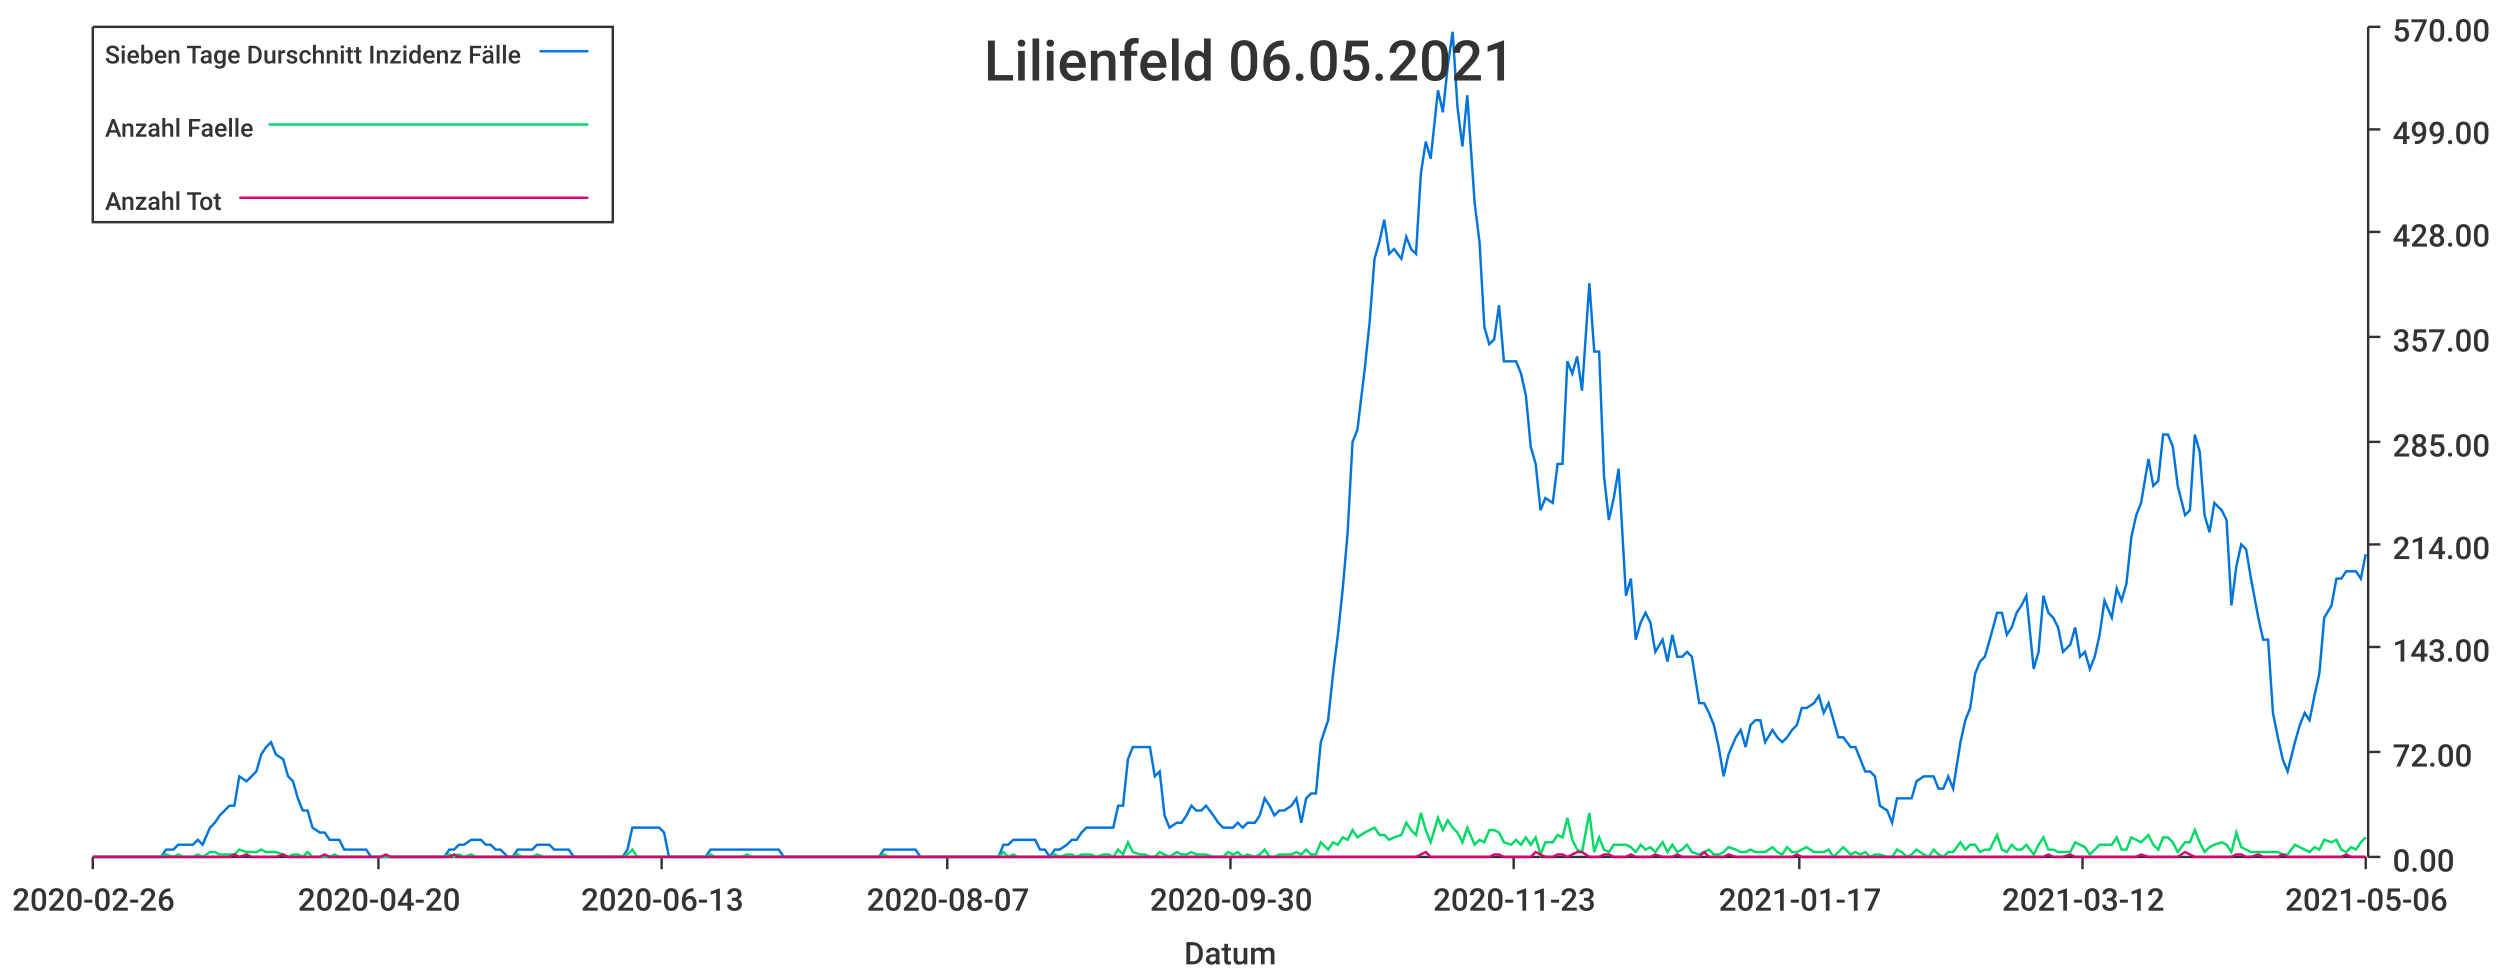
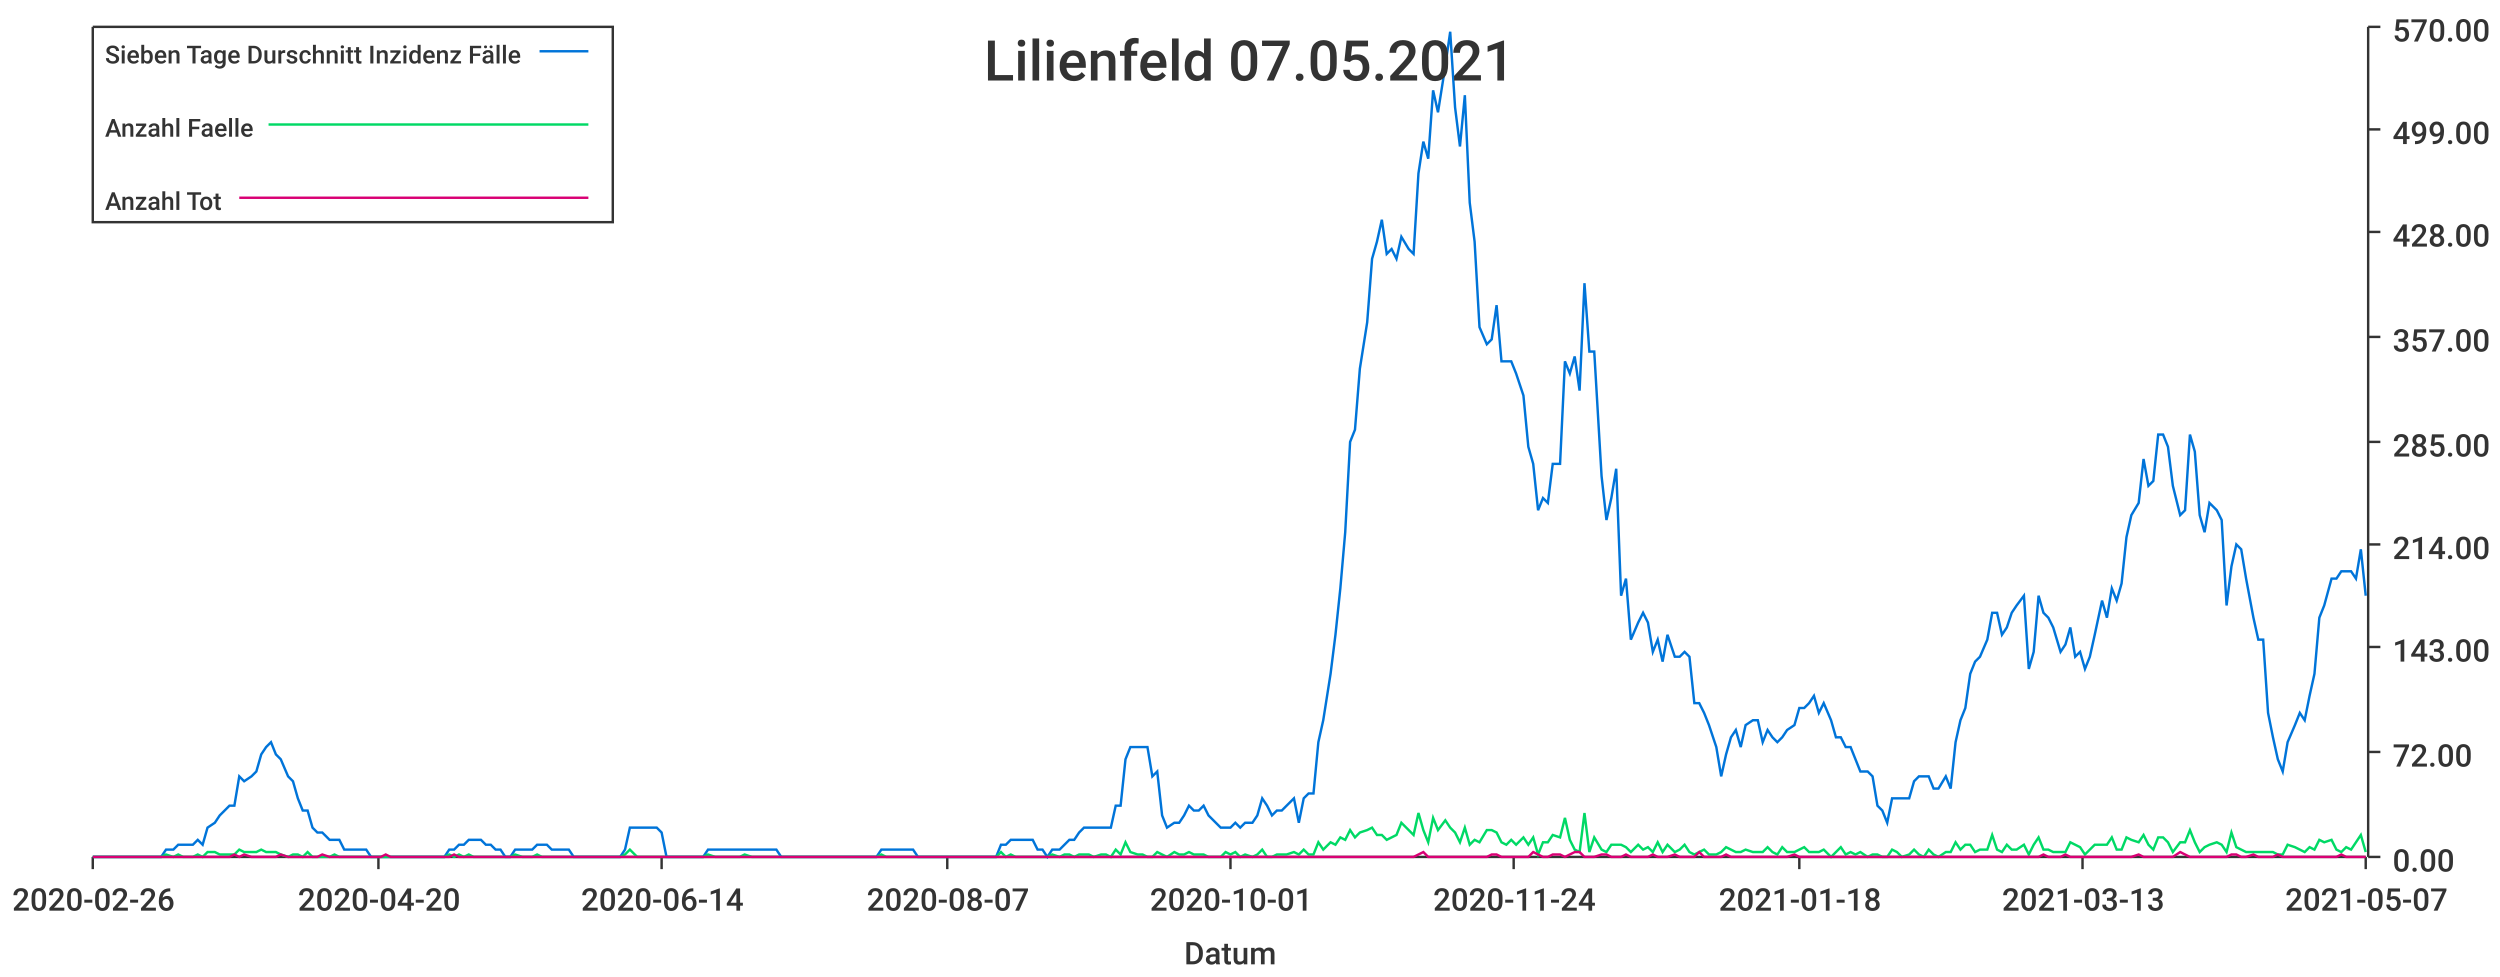
<svg xmlns="http://www.w3.org/2000/svg" width="1024" height="400">\n<path d="M 0 0 L 1024 0 L 1024 400 L 0 400 L 0 0" style="stroke-width:0;stroke:rgba(255,255,255,1.0);fill:rgba(255,255,255,1.0)" />
  <path d="M 38 11 L 969 11 L 969 351 L 38 351 L 38 11" style="stroke-width:0;stroke:rgba(255,255,255,1.0);fill:rgba(255,255,255,1.0)" />
  <path d="M 38 351 L 969 351" style="stroke-width:1;stroke:rgba(51,51,51,1.0);fill:none" />
  <path d="M 38 351 L 38 356" style="stroke-width:1;stroke:rgba(51,51,51,1.0);fill:none" />
  <text x="5" y="373" style="stroke-width:0;stroke:none;fill:rgba(51,51,51,1.0);font-size:12.8px;font-family:'Roboto Medium',sans-serif">2020-02-26</text>
  <path d="M 155 351 L 155 356" style="stroke-width:1;stroke:rgba(51,51,51,1.0);fill:none" />
  <text x="122" y="373" style="stroke-width:0;stroke:none;fill:rgba(51,51,51,1.0);font-size:12.8px;font-family:'Roboto Medium',sans-serif">2020-04-20</text>
  <path d="M 271 351 L 271 356" style="stroke-width:1;stroke:rgba(51,51,51,1.0);fill:none" />
-   <text x="238" y="373" style="stroke-width:0;stroke:none;fill:rgba(51,51,51,1.0);font-size:12.8px;font-family:'Roboto Medium',sans-serif">2020-06-13</text>
+   <text x="238" y="373" style="stroke-width:0;stroke:none;fill:rgba(51,51,51,1.0);font-size:12.8px;font-family:'Roboto Medium',sans-serif">2020-06-14</text>
  <path d="M 388 351 L 388 356" style="stroke-width:1;stroke:rgba(51,51,51,1.0);fill:none" />
  <text x="355" y="373" style="stroke-width:0;stroke:none;fill:rgba(51,51,51,1.0);font-size:12.8px;font-family:'Roboto Medium',sans-serif">2020-08-07</text>
  <path d="M 504 351 L 504 356" style="stroke-width:1;stroke:rgba(51,51,51,1.0);fill:none" />
-   <text x="471" y="373" style="stroke-width:0;stroke:none;fill:rgba(51,51,51,1.0);font-size:12.8px;font-family:'Roboto Medium',sans-serif">2020-09-30</text>
+   <text x="471" y="373" style="stroke-width:0;stroke:none;fill:rgba(51,51,51,1.0);font-size:12.8px;font-family:'Roboto Medium',sans-serif">2020-10-01</text>
  <path d="M 620 351 L 620 356" style="stroke-width:1;stroke:rgba(51,51,51,1.0);fill:none" />
-   <text x="587" y="373" style="stroke-width:0;stroke:none;fill:rgba(51,51,51,1.0);font-size:12.8px;font-family:'Roboto Medium',sans-serif">2020-11-23</text>
+   <text x="587" y="373" style="stroke-width:0;stroke:none;fill:rgba(51,51,51,1.0);font-size:12.8px;font-family:'Roboto Medium',sans-serif">2020-11-24</text>
  <path d="M 737 351 L 737 356" style="stroke-width:1;stroke:rgba(51,51,51,1.0);fill:none" />
-   <text x="704" y="373" style="stroke-width:0;stroke:none;fill:rgba(51,51,51,1.0);font-size:12.8px;font-family:'Roboto Medium',sans-serif">2021-01-17</text>
+   <text x="704" y="373" style="stroke-width:0;stroke:none;fill:rgba(51,51,51,1.0);font-size:12.8px;font-family:'Roboto Medium',sans-serif">2021-01-18</text>
  <path d="M 853 351 L 853 356" style="stroke-width:1;stroke:rgba(51,51,51,1.0);fill:none" />
-   <text x="820" y="373" style="stroke-width:0;stroke:none;fill:rgba(51,51,51,1.0);font-size:12.8px;font-family:'Roboto Medium',sans-serif">2021-03-12</text>
+   <text x="820" y="373" style="stroke-width:0;stroke:none;fill:rgba(51,51,51,1.0);font-size:12.8px;font-family:'Roboto Medium',sans-serif">2021-03-13</text>
  <path d="M 969 351 L 969 356" style="stroke-width:1;stroke:rgba(51,51,51,1.0);fill:none" />
-   <text x="936" y="373" style="stroke-width:0;stroke:none;fill:rgba(51,51,51,1.0);font-size:12.8px;font-family:'Roboto Medium',sans-serif">2021-05-06</text>
+   <text x="936" y="373" style="stroke-width:0;stroke:none;fill:rgba(51,51,51,1.0);font-size:12.8px;font-family:'Roboto Medium',sans-serif">2021-05-07</text>
  <text x="485" y="395" style="stroke-width:0;stroke:none;fill:rgba(51,51,51,1.0);font-size:12.8px;font-family:'Roboto Medium',sans-serif">Datum</text>
  <path d="M 970 351 L 970 11" style="stroke-width:1;stroke:rgba(51,51,51,1.0);fill:none" />
  <path d="M 970 351 L 975 351" style="stroke-width:1;stroke:rgba(51,51,51,1.0);fill:none" />
  <text x="980" y="357" style="stroke-width:0;stroke:none;fill:rgba(51,51,51,1.0);font-size:12.8px;font-family:'Roboto Medium',sans-serif">0.00</text>
  <path d="M 970 308 L 975 308" style="stroke-width:1;stroke:rgba(51,51,51,1.0);fill:none" />
  <text x="980" y="314" style="stroke-width:0;stroke:none;fill:rgba(51,51,51,1.0);font-size:12.8px;font-family:'Roboto Medium',sans-serif">72.00</text>
  <path d="M 970 265 L 975 265" style="stroke-width:1;stroke:rgba(51,51,51,1.0);fill:none" />
  <text x="980" y="271" style="stroke-width:0;stroke:none;fill:rgba(51,51,51,1.0);font-size:12.8px;font-family:'Roboto Medium',sans-serif">143.00</text>
  <path d="M 970 223 L 975 223" style="stroke-width:1;stroke:rgba(51,51,51,1.0);fill:none" />
  <text x="980" y="229" style="stroke-width:0;stroke:none;fill:rgba(51,51,51,1.0);font-size:12.8px;font-family:'Roboto Medium',sans-serif">214.00</text>
  <path d="M 970 181 L 975 181" style="stroke-width:1;stroke:rgba(51,51,51,1.0);fill:none" />
  <text x="980" y="187" style="stroke-width:0;stroke:none;fill:rgba(51,51,51,1.0);font-size:12.8px;font-family:'Roboto Medium',sans-serif">285.00</text>
  <path d="M 970 138 L 975 138" style="stroke-width:1;stroke:rgba(51,51,51,1.0);fill:none" />
  <text x="980" y="144" style="stroke-width:0;stroke:none;fill:rgba(51,51,51,1.0);font-size:12.8px;font-family:'Roboto Medium',sans-serif">357.00</text>
  <path d="M 970 95 L 975 95" style="stroke-width:1;stroke:rgba(51,51,51,1.0);fill:none" />
  <text x="980" y="101" style="stroke-width:0;stroke:none;fill:rgba(51,51,51,1.0);font-size:12.8px;font-family:'Roboto Medium',sans-serif">428.00</text>
  <path d="M 970 53 L 975 53" style="stroke-width:1;stroke:rgba(51,51,51,1.0);fill:none" />
  <text x="980" y="59" style="stroke-width:0;stroke:none;fill:rgba(51,51,51,1.0);font-size:12.8px;font-family:'Roboto Medium',sans-serif">499.00</text>
  <path d="M 970 11 L 975 11" style="stroke-width:1;stroke:rgba(51,51,51,1.0);fill:none" />
  <text x="980" y="17" style="stroke-width:0;stroke:none;fill:rgba(51,51,51,1.0);font-size:12.8px;font-family:'Roboto Medium',sans-serif">570.00</text>
-   <path d="M 38 351 L 41 351 L 43 351 L 45 351 L 47 351 L 49 351 L 51 351 L 53 351 L 56 351 L 58 351 L 60 351 L 62 351 L 64 351 L 66 351 L 68 348 L 71 348 L 73 346 L 75 346 L 77 346 L 79 346 L 81 344 L 83 346 L 86 339 L 88 337 L 90 334 L 92 332 L 94 330 L 96 330 L 98 318 L 101 320 L 103 318 L 105 316 L 107 309 L 109 306 L 111 304 L 113 309 L 116 311 L 118 318 L 120 320 L 122 327 L 124 332 L 126 332 L 128 339 L 131 341 L 133 341 L 135 344 L 137 344 L 139 344 L 141 348 L 143 348 L 146 348 L 148 348 L 150 348 L 152 351 L 154 351 L 156 351 L 158 351 L 160 351 L 163 351 L 165 351 L 167 351 L 169 351 L 171 351 L 173 351 L 175 351 L 178 351 L 180 351 L 182 351 L 184 348 L 186 348 L 188 346 L 190 346 L 193 344 L 195 344 L 197 344 L 199 346 L 201 346 L 203 348 L 205 348 L 208 351 L 210 351 L 212 348 L 214 348 L 216 348 L 218 348 L 220 346 L 223 346 L 225 346 L 227 348 L 229 348 L 231 348 L 233 348 L 235 351 L 238 351 L 240 351 L 242 351 L 244 351 L 246 351 L 248 351 L 250 351 L 253 351 L 255 351 L 257 348 L 259 339 L 261 339 L 263 339 L 265 339 L 268 339 L 270 339 L 272 341 L 274 351 L 276 351 L 278 351 L 280 351 L 282 351 L 285 351 L 287 351 L 289 351 L 291 348 L 293 348 L 295 348 L 297 348 L 300 348 L 302 348 L 304 348 L 306 348 L 308 348 L 310 348 L 312 348 L 315 348 L 317 348 L 319 348 L 321 351 L 323 351 L 325 351 L 327 351 L 330 351 L 332 351 L 334 351 L 336 351 L 338 351 L 340 351 L 342 351 L 345 351 L 347 351 L 349 351 L 351 351 L 353 351 L 355 351 L 357 351 L 360 351 L 362 348 L 364 348 L 366 348 L 368 348 L 370 348 L 372 348 L 375 348 L 377 351 L 379 351 L 381 351 L 383 351 L 385 351 L 387 351 L 389 351 L 392 351 L 394 351 L 396 351 L 398 351 L 400 351 L 402 351 L 404 351 L 407 351 L 409 351 L 411 346 L 413 346 L 415 344 L 417 344 L 419 344 L 422 344 L 424 344 L 426 348 L 428 348 L 430 351 L 432 348 L 434 348 L 437 346 L 439 344 L 441 344 L 443 341 L 445 339 L 447 339 L 449 339 L 452 339 L 454 339 L 456 339 L 458 330 L 460 330 L 462 311 L 464 306 L 467 306 L 469 306 L 471 306 L 473 318 L 475 316 L 477 334 L 479 339 L 482 337 L 484 337 L 486 334 L 488 330 L 490 332 L 492 332 L 494 330 L 497 334 L 499 337 L 501 339 L 503 339 L 505 339 L 507 337 L 509 339 L 511 337 L 514 337 L 516 334 L 518 327 L 520 330 L 522 334 L 524 332 L 526 332 L 529 330 L 531 327 L 533 337 L 535 327 L 537 325 L 539 325 L 541 304 L 544 295 L 546 276 L 548 260 L 550 241 L 552 218 L 554 181 L 556 176 L 559 151 L 561 132 L 563 106 L 565 99 L 567 90 L 569 104 L 571 102 L 574 106 L 576 97 L 578 102 L 580 104 L 582 71 L 584 58 L 586 65 L 589 37 L 591 46 L 593 27 L 595 13 L 597 44 L 599 60 L 601 39 L 604 83 L 606 99 L 608 134 L 610 141 L 612 139 L 614 125 L 616 148 L 619 148 L 621 148 L 623 153 L 625 162 L 627 183 L 629 190 L 631 209 L 633 204 L 636 206 L 638 190 L 640 190 L 642 148 L 644 153 L 646 146 L 648 160 L 651 116 L 653 144 L 655 144 L 657 195 L 659 213 L 661 204 L 663 192 L 666 244 L 668 237 L 670 262 L 672 255 L 674 251 L 676 255 L 678 267 L 681 262 L 683 271 L 685 260 L 687 269 L 689 269 L 691 267 L 693 269 L 696 288 L 698 288 L 700 292 L 702 297 L 704 306 L 706 318 L 708 309 L 711 302 L 713 299 L 715 306 L 717 297 L 719 295 L 721 295 L 723 304 L 726 299 L 728 302 L 730 304 L 732 302 L 734 299 L 736 297 L 738 290 L 740 290 L 743 288 L 745 285 L 747 292 L 749 288 L 751 295 L 753 302 L 755 302 L 758 306 L 760 306 L 762 311 L 764 316 L 766 316 L 768 318 L 770 330 L 773 332 L 775 337 L 777 327 L 779 327 L 781 327 L 783 327 L 785 320 L 788 318 L 790 318 L 792 318 L 794 323 L 796 323 L 798 318 L 800 323 L 803 304 L 805 295 L 807 290 L 809 276 L 811 271 L 813 269 L 815 262 L 818 251 L 820 251 L 822 260 L 824 257 L 826 251 L 828 248 L 830 244 L 833 274 L 835 267 L 837 244 L 839 251 L 841 253 L 843 257 L 845 267 L 848 264 L 850 257 L 852 269 L 854 267 L 856 274 L 858 269 L 860 260 L 862 246 L 865 253 L 867 241 L 869 246 L 871 239 L 873 220 L 875 211 L 877 206 L 880 188 L 882 199 L 884 197 L 886 178 L 888 178 L 890 183 L 892 199 L 895 211 L 897 209 L 899 178 L 901 185 L 903 211 L 905 218 L 907 206 L 910 209 L 912 213 L 914 248 L 916 232 L 918 223 L 920 225 L 922 237 L 925 253 L 927 262 L 929 262 L 931 292 L 933 302 L 935 311 L 937 316 L 940 304 L 942 297 L 944 292 L 946 295 L 948 285 L 950 276 L 952 253 L 955 248 L 957 237 L 959 237 L 961 234 L 963 234 L 965 234 L 967 237 L 969 227" style="stroke-width:1;stroke:rgba(0,116,217,1.0);fill:none" />
-   <path d="M 38 351 L 41 351 L 43 351 L 45 351 L 47 351 L 49 351 L 51 351 L 53 351 L 56 351 L 58 351 L 60 351 L 62 351 L 64 351 L 66 351 L 68 350 L 71 351 L 73 350 L 75 351 L 77 351 L 79 351 L 81 350 L 83 351 L 86 349 L 88 349 L 90 350 L 92 350 L 94 350 L 96 350 L 98 348 L 101 349 L 103 349 L 105 349 L 107 348 L 109 349 L 111 349 L 113 349 L 116 350 L 118 351 L 120 350 L 122 350 L 124 351 L 126 349 L 128 351 L 131 351 L 133 351 L 135 351 L 137 350 L 139 351 L 141 351 L 143 351 L 146 351 L 148 351 L 150 351 L 152 351 L 154 351 L 156 351 L 158 351 L 160 351 L 163 351 L 165 351 L 167 351 L 169 351 L 171 351 L 173 351 L 175 351 L 178 351 L 180 351 L 182 351 L 184 350 L 186 351 L 188 350 L 190 351 L 193 350 L 195 351 L 197 351 L 199 351 L 201 351 L 203 351 L 205 351 L 208 351 L 210 351 L 212 350 L 214 351 L 216 351 L 218 351 L 220 350 L 223 351 L 225 351 L 227 351 L 229 351 L 231 351 L 233 351 L 235 351 L 238 351 L 240 351 L 242 351 L 244 351 L 246 351 L 248 351 L 250 351 L 253 351 L 255 351 L 257 350 L 259 348 L 261 351 L 263 351 L 265 351 L 268 351 L 270 351 L 272 351 L 274 351 L 276 351 L 278 351 L 280 351 L 282 351 L 285 351 L 287 351 L 289 351 L 291 350 L 293 351 L 295 351 L 297 351 L 300 351 L 302 351 L 304 351 L 306 350 L 308 351 L 310 351 L 312 351 L 315 351 L 317 351 L 319 351 L 321 351 L 323 351 L 325 351 L 327 351 L 330 351 L 332 351 L 334 351 L 336 351 L 338 351 L 340 351 L 342 351 L 345 351 L 347 351 L 349 351 L 351 351 L 353 351 L 355 351 L 357 351 L 360 351 L 362 350 L 364 351 L 366 351 L 368 351 L 370 351 L 372 351 L 375 351 L 377 351 L 379 351 L 381 351 L 383 351 L 385 351 L 387 351 L 389 351 L 392 351 L 394 351 L 396 351 L 398 351 L 400 351 L 402 351 L 404 351 L 407 351 L 409 351 L 411 349 L 413 351 L 415 350 L 417 351 L 419 351 L 422 351 L 424 351 L 426 351 L 428 351 L 430 351 L 432 350 L 434 351 L 437 350 L 439 350 L 441 351 L 443 350 L 445 350 L 447 350 L 449 351 L 452 350 L 454 350 L 456 351 L 458 348 L 460 350 L 462 345 L 464 349 L 467 350 L 469 350 L 471 351 L 473 351 L 475 349 L 477 350 L 479 351 L 482 349 L 484 350 L 486 350 L 488 349 L 490 350 L 492 350 L 494 350 L 497 351 L 499 351 L 501 351 L 503 349 L 505 350 L 507 349 L 509 351 L 511 350 L 514 351 L 516 350 L 518 348 L 520 351 L 522 351 L 524 350 L 526 350 L 529 350 L 531 349 L 533 350 L 535 348 L 537 350 L 539 350 L 541 345 L 544 348 L 546 345 L 548 346 L 550 343 L 552 344 L 554 340 L 556 343 L 559 341 L 561 340 L 563 339 L 565 342 L 567 342 L 569 344 L 571 343 L 574 342 L 576 337 L 578 340 L 580 342 L 582 333 L 584 340 L 586 345 L 589 335 L 591 340 L 593 336 L 595 339 L 597 341 L 599 345 L 601 339 L 604 346 L 606 344 L 608 345 L 610 340 L 612 340 L 614 341 L 616 345 L 619 346 L 621 344 L 623 346 L 625 343 L 627 346 L 629 343 L 631 350 L 633 345 L 636 345 L 638 342 L 640 343 L 642 335 L 644 344 L 646 348 L 648 349 L 651 333 L 653 349 L 655 343 L 657 348 L 659 349 L 661 346 L 663 346 L 666 346 L 668 347 L 670 349 L 672 346 L 674 348 L 676 347 L 678 349 L 681 345 L 683 349 L 685 346 L 687 349 L 689 348 L 691 346 L 693 349 L 696 350 L 698 349 L 700 348 L 702 350 L 704 350 L 706 349 L 708 347 L 711 348 L 713 349 L 715 349 L 717 348 L 719 349 L 721 349 L 723 349 L 726 347 L 728 349 L 730 350 L 732 347 L 734 349 L 736 349 L 738 348 L 740 347 L 743 349 L 745 349 L 747 349 L 749 348 L 751 351 L 753 349 L 755 347 L 758 350 L 760 349 L 762 350 L 764 349 L 766 351 L 768 350 L 770 350 L 773 351 L 775 351 L 777 348 L 779 349 L 781 351 L 783 350 L 785 348 L 788 350 L 790 351 L 792 348 L 794 350 L 796 351 L 798 349 L 800 349 L 803 345 L 805 348 L 807 346 L 809 346 L 811 349 L 813 348 L 815 348 L 818 342 L 820 348 L 822 349 L 824 346 L 826 348 L 828 348 L 830 346 L 833 350 L 835 346 L 837 343 L 839 348 L 841 348 L 843 349 L 845 349 L 848 349 L 850 345 L 852 346 L 854 347 L 856 350 L 858 348 L 860 346 L 862 346 L 865 346 L 867 343 L 869 348 L 871 348 L 873 343 L 875 344 L 877 345 L 880 342 L 882 346 L 884 348 L 886 343 L 888 343 L 890 345 L 892 349 L 895 345 L 897 345 L 899 340 L 901 345 L 903 349 L 905 347 L 907 346 L 910 345 L 912 346 L 914 349 L 916 341 L 918 347 L 920 348 L 922 349 L 925 349 L 927 349 L 929 349 L 931 349 L 933 349 L 935 350 L 937 350 L 940 346 L 942 347 L 944 348 L 946 349 L 948 347 L 950 348 L 952 344 L 955 345 L 957 344 L 959 348 L 961 349 L 963 347 L 965 348 L 967 345 L 969 343" style="stroke-width:1;stroke:rgba(0,217,101,1.0);fill:none" />
-   <path d="M 38 351 L 41 351 L 43 351 L 45 351 L 47 351 L 49 351 L 51 351 L 53 351 L 56 351 L 58 351 L 60 351 L 62 351 L 64 351 L 66 351 L 68 351 L 71 351 L 73 351 L 75 351 L 77 351 L 79 351 L 81 351 L 83 351 L 86 351 L 88 351 L 90 351 L 92 351 L 94 351 L 96 350 L 98 351 L 101 350 L 103 351 L 105 351 L 107 351 L 109 351 L 111 351 L 113 351 L 116 350 L 118 351 L 120 351 L 122 351 L 124 351 L 126 351 L 128 351 L 131 351 L 133 350 L 135 351 L 137 351 L 139 351 L 141 351 L 143 351 L 146 351 L 148 351 L 150 351 L 152 351 L 154 351 L 156 351 L 158 350 L 160 351 L 163 351 L 165 351 L 167 351 L 169 351 L 171 351 L 173 351 L 175 351 L 178 351 L 180 351 L 182 351 L 184 351 L 186 350 L 188 351 L 190 351 L 193 351 L 195 351 L 197 351 L 199 351 L 201 351 L 203 351 L 205 351 L 208 351 L 210 351 L 212 351 L 214 351 L 216 351 L 218 351 L 220 351 L 223 351 L 225 351 L 227 351 L 229 351 L 231 351 L 233 351 L 235 351 L 238 351 L 240 351 L 242 351 L 244 351 L 246 351 L 248 351 L 250 351 L 253 351 L 255 351 L 257 351 L 259 351 L 261 351 L 263 351 L 265 351 L 268 351 L 270 351 L 272 351 L 274 351 L 276 351 L 278 351 L 280 351 L 282 351 L 285 351 L 287 351 L 289 351 L 291 351 L 293 351 L 295 351 L 297 351 L 300 351 L 302 351 L 304 351 L 306 351 L 308 351 L 310 351 L 312 351 L 315 351 L 317 351 L 319 351 L 321 351 L 323 351 L 325 351 L 327 351 L 330 351 L 332 351 L 334 351 L 336 351 L 338 351 L 340 351 L 342 351 L 345 351 L 347 351 L 349 351 L 351 351 L 353 351 L 355 351 L 357 351 L 360 351 L 362 351 L 364 351 L 366 351 L 368 351 L 370 351 L 372 351 L 375 351 L 377 351 L 379 351 L 381 351 L 383 351 L 385 351 L 387 351 L 389 351 L 392 351 L 394 351 L 396 351 L 398 351 L 400 351 L 402 351 L 404 351 L 407 351 L 409 351 L 411 351 L 413 351 L 415 351 L 417 351 L 419 351 L 422 351 L 424 351 L 426 351 L 428 351 L 430 351 L 432 351 L 434 351 L 437 351 L 439 351 L 441 351 L 443 351 L 445 351 L 447 351 L 449 351 L 452 351 L 454 351 L 456 351 L 458 351 L 460 351 L 462 351 L 464 351 L 467 351 L 469 351 L 471 351 L 473 351 L 475 351 L 477 351 L 479 351 L 482 351 L 484 351 L 486 351 L 488 351 L 490 351 L 492 351 L 494 351 L 497 351 L 499 351 L 501 351 L 503 351 L 505 351 L 507 351 L 509 351 L 511 351 L 514 351 L 516 351 L 518 351 L 520 351 L 522 351 L 524 351 L 526 351 L 529 351 L 531 351 L 533 351 L 535 351 L 537 351 L 539 351 L 541 351 L 544 351 L 546 351 L 548 351 L 550 351 L 552 351 L 554 351 L 556 351 L 559 351 L 561 351 L 563 351 L 565 351 L 567 351 L 569 351 L 571 351 L 574 351 L 576 351 L 578 351 L 580 351 L 582 350 L 584 349 L 586 351 L 589 351 L 591 351 L 593 351 L 595 351 L 597 351 L 599 351 L 601 351 L 604 351 L 606 351 L 608 351 L 610 351 L 612 350 L 614 350 L 616 351 L 619 351 L 621 351 L 623 351 L 625 351 L 627 351 L 629 349 L 631 350 L 633 351 L 636 351 L 638 350 L 640 350 L 642 351 L 644 350 L 646 349 L 648 349 L 651 351 L 653 351 L 655 351 L 657 350 L 659 350 L 661 351 L 663 351 L 666 351 L 668 350 L 670 351 L 672 351 L 674 351 L 676 351 L 678 350 L 681 351 L 683 351 L 685 351 L 687 350 L 689 351 L 691 351 L 693 351 L 696 351 L 698 349 L 700 351 L 702 351 L 704 351 L 706 351 L 708 350 L 711 351 L 713 351 L 715 351 L 717 351 L 719 351 L 721 351 L 723 351 L 726 351 L 728 351 L 730 351 L 732 351 L 734 351 L 736 350 L 738 351 L 740 351 L 743 351 L 745 351 L 747 351 L 749 351 L 751 351 L 753 351 L 755 351 L 758 351 L 760 351 L 762 351 L 764 351 L 766 351 L 768 351 L 770 351 L 773 351 L 775 351 L 777 351 L 779 351 L 781 351 L 783 351 L 785 351 L 788 351 L 790 351 L 792 351 L 794 351 L 796 351 L 798 351 L 800 351 L 803 351 L 805 351 L 807 351 L 809 351 L 811 351 L 813 351 L 815 351 L 818 351 L 820 351 L 822 351 L 824 351 L 826 351 L 828 351 L 830 351 L 833 351 L 835 351 L 837 351 L 839 350 L 841 351 L 843 351 L 845 351 L 848 350 L 850 351 L 852 351 L 854 351 L 856 351 L 858 351 L 860 351 L 862 351 L 865 351 L 867 351 L 869 351 L 871 351 L 873 351 L 875 351 L 877 350 L 880 351 L 882 351 L 884 351 L 886 351 L 888 351 L 890 351 L 892 351 L 895 349 L 897 350 L 899 351 L 901 351 L 903 351 L 905 351 L 907 351 L 910 351 L 912 351 L 914 351 L 916 350 L 918 350 L 920 351 L 922 351 L 925 350 L 927 351 L 929 351 L 931 351 L 933 351 L 935 350 L 937 351 L 940 351 L 942 351 L 944 351 L 946 351 L 948 351 L 950 351 L 952 351 L 955 351 L 957 351 L 959 351 L 961 350 L 963 351 L 965 351 L 967 351 L 969 351" style="stroke-width:1;stroke:rgba(217,0,116,1.0);fill:none" />
-   <text x="403" y="33" style="stroke-width:0;stroke:none;fill:rgba(51,51,51,1.0);font-size:23.0px;font-family:'Roboto Medium',sans-serif">Lilienfeld 06.05.2021</text>
+   <path d="M 38 351 L 41 351 L 43 351 L 45 351 L 47 351 L 49 351 L 51 351 L 53 351 L 56 351 L 58 351 L 60 351 L 62 351 L 64 351 L 66 351 L 68 348 L 71 348 L 73 346 L 75 346 L 77 346 L 79 346 L 81 344 L 83 346 L 85 339 L 88 337 L 90 334 L 92 332 L 94 330 L 96 330 L 98 318 L 100 320 L 103 318 L 105 316 L 107 309 L 109 306 L 111 304 L 113 309 L 115 311 L 118 318 L 120 320 L 122 327 L 124 332 L 126 332 L 128 339 L 130 341 L 132 341 L 135 344 L 137 344 L 139 344 L 141 348 L 143 348 L 145 348 L 147 348 L 150 348 L 152 351 L 154 351 L 156 351 L 158 351 L 160 351 L 162 351 L 164 351 L 167 351 L 169 351 L 171 351 L 173 351 L 175 351 L 177 351 L 179 351 L 182 351 L 184 348 L 186 348 L 188 346 L 190 346 L 192 344 L 194 344 L 197 344 L 199 346 L 201 346 L 203 348 L 205 348 L 207 351 L 209 351 L 211 348 L 214 348 L 216 348 L 218 348 L 220 346 L 222 346 L 224 346 L 226 348 L 229 348 L 231 348 L 233 348 L 235 351 L 237 351 L 239 351 L 241 351 L 243 351 L 246 351 L 248 351 L 250 351 L 252 351 L 254 351 L 256 348 L 258 339 L 261 339 L 263 339 L 265 339 L 267 339 L 269 339 L 271 341 L 273 351 L 276 351 L 278 351 L 280 351 L 282 351 L 284 351 L 286 351 L 288 351 L 290 348 L 293 348 L 295 348 L 297 348 L 299 348 L 301 348 L 303 348 L 305 348 L 308 348 L 310 348 L 312 348 L 314 348 L 316 348 L 318 348 L 320 351 L 322 351 L 325 351 L 327 351 L 329 351 L 331 351 L 333 351 L 335 351 L 337 351 L 340 351 L 342 351 L 344 351 L 346 351 L 348 351 L 350 351 L 352 351 L 355 351 L 357 351 L 359 351 L 361 348 L 363 348 L 365 348 L 367 348 L 369 348 L 372 348 L 374 348 L 376 351 L 378 351 L 380 351 L 382 351 L 384 351 L 387 351 L 389 351 L 391 351 L 393 351 L 395 351 L 397 351 L 399 351 L 402 351 L 404 351 L 406 351 L 408 351 L 410 346 L 412 346 L 414 344 L 416 344 L 419 344 L 421 344 L 423 344 L 425 348 L 427 348 L 429 351 L 431 348 L 434 348 L 436 346 L 438 344 L 440 344 L 442 341 L 444 339 L 446 339 L 448 339 L 451 339 L 453 339 L 455 339 L 457 330 L 459 330 L 461 311 L 463 306 L 466 306 L 468 306 L 470 306 L 472 318 L 474 316 L 476 334 L 478 339 L 481 337 L 483 337 L 485 334 L 487 330 L 489 332 L 491 332 L 493 330 L 495 334 L 498 337 L 500 339 L 502 339 L 504 339 L 506 337 L 508 339 L 510 337 L 513 337 L 515 334 L 517 327 L 519 330 L 521 334 L 523 332 L 525 332 L 527 330 L 530 327 L 532 337 L 534 327 L 536 325 L 538 325 L 540 304 L 542 295 L 545 276 L 547 260 L 549 241 L 551 218 L 553 181 L 555 176 L 557 151 L 560 132 L 562 106 L 564 99 L 566 90 L 568 104 L 570 102 L 572 106 L 574 97 L 577 102 L 579 104 L 581 71 L 583 58 L 585 65 L 587 37 L 589 46 L 592 27 L 594 13 L 596 44 L 598 60 L 600 39 L 602 83 L 604 99 L 606 134 L 609 141 L 611 139 L 613 125 L 615 148 L 617 148 L 619 148 L 621 153 L 624 162 L 626 183 L 628 190 L 630 209 L 632 204 L 634 206 L 636 190 L 639 190 L 641 148 L 643 153 L 645 146 L 647 160 L 649 116 L 651 144 L 653 144 L 656 195 L 658 213 L 660 204 L 662 192 L 664 244 L 666 237 L 668 262 L 671 255 L 673 251 L 675 255 L 677 267 L 679 262 L 681 271 L 683 260 L 686 269 L 688 269 L 690 267 L 692 269 L 694 288 L 696 288 L 698 292 L 700 297 L 703 306 L 705 318 L 707 309 L 709 302 L 711 299 L 713 306 L 715 297 L 718 295 L 720 295 L 722 304 L 724 299 L 726 302 L 728 304 L 730 302 L 732 299 L 735 297 L 737 290 L 739 290 L 741 288 L 743 285 L 745 292 L 747 288 L 750 295 L 752 302 L 754 302 L 756 306 L 758 306 L 760 311 L 762 316 L 765 316 L 767 318 L 769 330 L 771 332 L 773 337 L 775 327 L 777 327 L 779 327 L 782 327 L 784 320 L 786 318 L 788 318 L 790 318 L 792 323 L 794 323 L 797 318 L 799 323 L 801 304 L 803 295 L 805 290 L 807 276 L 809 271 L 811 269 L 814 262 L 816 251 L 818 251 L 820 260 L 822 257 L 824 251 L 826 248 L 829 244 L 831 274 L 833 267 L 835 244 L 837 251 L 839 253 L 841 257 L 844 267 L 846 264 L 848 257 L 850 269 L 852 267 L 854 274 L 856 269 L 858 260 L 861 246 L 863 253 L 865 241 L 867 246 L 869 239 L 871 220 L 873 211 L 876 206 L 878 188 L 880 199 L 882 197 L 884 178 L 886 178 L 888 183 L 890 199 L 893 211 L 895 209 L 897 178 L 899 185 L 901 211 L 903 218 L 905 206 L 908 209 L 910 213 L 912 248 L 914 232 L 916 223 L 918 225 L 920 237 L 923 253 L 925 262 L 927 262 L 929 292 L 931 302 L 933 311 L 935 316 L 937 304 L 940 297 L 942 292 L 944 295 L 946 285 L 948 276 L 950 253 L 952 248 L 955 237 L 957 237 L 959 234 L 961 234 L 963 234 L 965 237 L 967 225 L 969 244" style="stroke-width:1;stroke:rgba(0,116,217,1.0);fill:none" />
+   <path d="M 38 351 L 41 351 L 43 351 L 45 351 L 47 351 L 49 351 L 51 351 L 53 351 L 56 351 L 58 351 L 60 351 L 62 351 L 64 351 L 66 351 L 68 350 L 71 351 L 73 350 L 75 351 L 77 351 L 79 351 L 81 350 L 83 351 L 85 349 L 88 349 L 90 350 L 92 350 L 94 350 L 96 350 L 98 348 L 100 349 L 103 349 L 105 349 L 107 348 L 109 349 L 111 349 L 113 349 L 115 350 L 118 351 L 120 350 L 122 350 L 124 351 L 126 349 L 128 351 L 130 351 L 132 351 L 135 351 L 137 350 L 139 351 L 141 351 L 143 351 L 145 351 L 147 351 L 150 351 L 152 351 L 154 351 L 156 351 L 158 351 L 160 351 L 162 351 L 164 351 L 167 351 L 169 351 L 171 351 L 173 351 L 175 351 L 177 351 L 179 351 L 182 351 L 184 350 L 186 351 L 188 350 L 190 351 L 192 350 L 194 351 L 197 351 L 199 351 L 201 351 L 203 351 L 205 351 L 207 351 L 209 351 L 211 350 L 214 351 L 216 351 L 218 351 L 220 350 L 222 351 L 224 351 L 226 351 L 229 351 L 231 351 L 233 351 L 235 351 L 237 351 L 239 351 L 241 351 L 243 351 L 246 351 L 248 351 L 250 351 L 252 351 L 254 351 L 256 350 L 258 348 L 261 351 L 263 351 L 265 351 L 267 351 L 269 351 L 271 351 L 273 351 L 276 351 L 278 351 L 280 351 L 282 351 L 284 351 L 286 351 L 288 351 L 290 350 L 293 351 L 295 351 L 297 351 L 299 351 L 301 351 L 303 351 L 305 350 L 308 351 L 310 351 L 312 351 L 314 351 L 316 351 L 318 351 L 320 351 L 322 351 L 325 351 L 327 351 L 329 351 L 331 351 L 333 351 L 335 351 L 337 351 L 340 351 L 342 351 L 344 351 L 346 351 L 348 351 L 350 351 L 352 351 L 355 351 L 357 351 L 359 351 L 361 350 L 363 351 L 365 351 L 367 351 L 369 351 L 372 351 L 374 351 L 376 351 L 378 351 L 380 351 L 382 351 L 384 351 L 387 351 L 389 351 L 391 351 L 393 351 L 395 351 L 397 351 L 399 351 L 402 351 L 404 351 L 406 351 L 408 351 L 410 349 L 412 351 L 414 350 L 416 351 L 419 351 L 421 351 L 423 351 L 425 351 L 427 351 L 429 351 L 431 350 L 434 351 L 436 350 L 438 350 L 440 351 L 442 350 L 444 350 L 446 350 L 448 351 L 451 350 L 453 350 L 455 351 L 457 348 L 459 350 L 461 345 L 463 349 L 466 350 L 468 350 L 470 351 L 472 351 L 474 349 L 476 350 L 478 351 L 481 349 L 483 350 L 485 350 L 487 349 L 489 350 L 491 350 L 493 350 L 495 351 L 498 351 L 500 351 L 502 349 L 504 350 L 506 349 L 508 351 L 510 350 L 513 351 L 515 350 L 517 348 L 519 351 L 521 351 L 523 350 L 525 350 L 527 350 L 530 349 L 532 350 L 534 348 L 536 350 L 538 350 L 540 345 L 542 348 L 545 345 L 547 346 L 549 343 L 551 344 L 553 340 L 555 343 L 557 341 L 560 340 L 562 339 L 564 342 L 566 342 L 568 344 L 570 343 L 572 342 L 574 337 L 577 340 L 579 342 L 581 333 L 583 340 L 585 345 L 587 335 L 589 340 L 592 336 L 594 339 L 596 341 L 598 345 L 600 339 L 602 346 L 604 344 L 606 345 L 609 340 L 611 340 L 613 341 L 615 345 L 617 346 L 619 344 L 621 346 L 624 343 L 626 346 L 628 343 L 630 350 L 632 345 L 634 345 L 636 342 L 639 343 L 641 335 L 643 344 L 645 348 L 647 349 L 649 333 L 651 349 L 653 343 L 656 348 L 658 349 L 660 346 L 662 346 L 664 346 L 666 347 L 668 349 L 671 346 L 673 348 L 675 347 L 677 349 L 679 345 L 681 349 L 683 346 L 686 349 L 688 348 L 690 346 L 692 349 L 694 350 L 696 349 L 698 348 L 700 350 L 703 350 L 705 349 L 707 347 L 709 348 L 711 349 L 713 349 L 715 348 L 718 349 L 720 349 L 722 349 L 724 347 L 726 349 L 728 350 L 730 347 L 732 349 L 735 349 L 737 348 L 739 347 L 741 349 L 743 349 L 745 349 L 747 348 L 750 351 L 752 349 L 754 347 L 756 350 L 758 349 L 760 350 L 762 349 L 765 351 L 767 350 L 769 350 L 771 351 L 773 351 L 775 348 L 777 349 L 779 351 L 782 350 L 784 348 L 786 350 L 788 351 L 790 348 L 792 350 L 794 351 L 797 349 L 799 349 L 801 345 L 803 348 L 805 346 L 807 346 L 809 349 L 811 348 L 814 348 L 816 342 L 818 348 L 820 349 L 822 346 L 824 348 L 826 348 L 829 346 L 831 350 L 833 346 L 835 343 L 837 348 L 839 348 L 841 349 L 844 349 L 846 349 L 848 345 L 850 346 L 852 347 L 854 350 L 856 348 L 858 346 L 861 346 L 863 346 L 865 343 L 867 348 L 869 348 L 871 343 L 873 344 L 876 345 L 878 342 L 880 346 L 882 348 L 884 343 L 886 343 L 888 345 L 890 349 L 893 345 L 895 345 L 897 340 L 899 345 L 901 349 L 903 347 L 905 346 L 908 345 L 910 346 L 912 349 L 914 341 L 916 347 L 918 348 L 920 349 L 923 349 L 925 349 L 927 349 L 929 349 L 931 349 L 933 350 L 935 350 L 937 346 L 940 347 L 942 348 L 944 349 L 946 347 L 948 348 L 950 344 L 952 345 L 955 344 L 957 348 L 959 349 L 961 347 L 963 348 L 965 345 L 967 342 L 969 349" style="stroke-width:1;stroke:rgba(0,217,101,1.0);fill:none" />
+   <path d="M 38 351 L 41 351 L 43 351 L 45 351 L 47 351 L 49 351 L 51 351 L 53 351 L 56 351 L 58 351 L 60 351 L 62 351 L 64 351 L 66 351 L 68 351 L 71 351 L 73 351 L 75 351 L 77 351 L 79 351 L 81 351 L 83 351 L 85 351 L 88 351 L 90 351 L 92 351 L 94 351 L 96 350 L 98 351 L 100 350 L 103 351 L 105 351 L 107 351 L 109 351 L 111 351 L 113 351 L 115 350 L 118 351 L 120 351 L 122 351 L 124 351 L 126 351 L 128 351 L 130 351 L 132 350 L 135 351 L 137 351 L 139 351 L 141 351 L 143 351 L 145 351 L 147 351 L 150 351 L 152 351 L 154 351 L 156 351 L 158 350 L 160 351 L 162 351 L 164 351 L 167 351 L 169 351 L 171 351 L 173 351 L 175 351 L 177 351 L 179 351 L 182 351 L 184 351 L 186 350 L 188 351 L 190 351 L 192 351 L 194 351 L 197 351 L 199 351 L 201 351 L 203 351 L 205 351 L 207 351 L 209 351 L 211 351 L 214 351 L 216 351 L 218 351 L 220 351 L 222 351 L 224 351 L 226 351 L 229 351 L 231 351 L 233 351 L 235 351 L 237 351 L 239 351 L 241 351 L 243 351 L 246 351 L 248 351 L 250 351 L 252 351 L 254 351 L 256 351 L 258 351 L 261 351 L 263 351 L 265 351 L 267 351 L 269 351 L 271 351 L 273 351 L 276 351 L 278 351 L 280 351 L 282 351 L 284 351 L 286 351 L 288 351 L 290 351 L 293 351 L 295 351 L 297 351 L 299 351 L 301 351 L 303 351 L 305 351 L 308 351 L 310 351 L 312 351 L 314 351 L 316 351 L 318 351 L 320 351 L 322 351 L 325 351 L 327 351 L 329 351 L 331 351 L 333 351 L 335 351 L 337 351 L 340 351 L 342 351 L 344 351 L 346 351 L 348 351 L 350 351 L 352 351 L 355 351 L 357 351 L 359 351 L 361 351 L 363 351 L 365 351 L 367 351 L 369 351 L 372 351 L 374 351 L 376 351 L 378 351 L 380 351 L 382 351 L 384 351 L 387 351 L 389 351 L 391 351 L 393 351 L 395 351 L 397 351 L 399 351 L 402 351 L 404 351 L 406 351 L 408 351 L 410 351 L 412 351 L 414 351 L 416 351 L 419 351 L 421 351 L 423 351 L 425 351 L 427 351 L 429 351 L 431 351 L 434 351 L 436 351 L 438 351 L 440 351 L 442 351 L 444 351 L 446 351 L 448 351 L 451 351 L 453 351 L 455 351 L 457 351 L 459 351 L 461 351 L 463 351 L 466 351 L 468 351 L 470 351 L 472 351 L 474 351 L 476 351 L 478 351 L 481 351 L 483 351 L 485 351 L 487 351 L 489 351 L 491 351 L 493 351 L 495 351 L 498 351 L 500 351 L 502 351 L 504 351 L 506 351 L 508 351 L 510 351 L 513 351 L 515 351 L 517 351 L 519 351 L 521 351 L 523 351 L 525 351 L 527 351 L 530 351 L 532 351 L 534 351 L 536 351 L 538 351 L 540 351 L 542 351 L 545 351 L 547 351 L 549 351 L 551 351 L 553 351 L 555 351 L 557 351 L 560 351 L 562 351 L 564 351 L 566 351 L 568 351 L 570 351 L 572 351 L 574 351 L 577 351 L 579 351 L 581 350 L 583 349 L 585 351 L 587 351 L 589 351 L 592 351 L 594 351 L 596 351 L 598 351 L 600 351 L 602 351 L 604 351 L 606 351 L 609 351 L 611 350 L 613 350 L 615 351 L 617 351 L 619 351 L 621 351 L 624 351 L 626 351 L 628 349 L 630 350 L 632 351 L 634 351 L 636 350 L 639 350 L 641 351 L 643 350 L 645 349 L 647 349 L 649 351 L 651 351 L 653 351 L 656 350 L 658 350 L 660 351 L 662 351 L 664 351 L 666 350 L 668 351 L 671 351 L 673 351 L 675 351 L 677 350 L 679 351 L 681 351 L 683 351 L 686 350 L 688 351 L 690 351 L 692 351 L 694 351 L 696 349 L 698 351 L 700 351 L 703 351 L 705 351 L 707 350 L 709 351 L 711 351 L 713 351 L 715 351 L 718 351 L 720 351 L 722 351 L 724 351 L 726 351 L 728 351 L 730 351 L 732 351 L 735 350 L 737 351 L 739 351 L 741 351 L 743 351 L 745 351 L 747 351 L 750 351 L 752 351 L 754 351 L 756 351 L 758 351 L 760 351 L 762 351 L 765 351 L 767 351 L 769 351 L 771 351 L 773 351 L 775 351 L 777 351 L 779 351 L 782 351 L 784 351 L 786 351 L 788 351 L 790 351 L 792 351 L 794 351 L 797 351 L 799 351 L 801 351 L 803 351 L 805 351 L 807 351 L 809 351 L 811 351 L 814 351 L 816 351 L 818 351 L 820 351 L 822 351 L 824 351 L 826 351 L 829 351 L 831 351 L 833 351 L 835 351 L 837 350 L 839 351 L 841 351 L 844 351 L 846 350 L 848 351 L 850 351 L 852 351 L 854 351 L 856 351 L 858 351 L 861 351 L 863 351 L 865 351 L 867 351 L 869 351 L 871 351 L 873 351 L 876 350 L 878 351 L 880 351 L 882 351 L 884 351 L 886 351 L 888 351 L 890 351 L 893 349 L 895 350 L 897 351 L 899 351 L 901 351 L 903 351 L 905 351 L 908 351 L 910 351 L 912 351 L 914 350 L 916 350 L 918 351 L 920 351 L 923 350 L 925 351 L 927 351 L 929 351 L 931 351 L 933 350 L 935 351 L 937 351 L 940 351 L 942 351 L 944 351 L 946 351 L 948 351 L 950 351 L 952 351 L 955 351 L 957 351 L 959 350 L 961 351 L 963 351 L 965 351 L 967 351 L 969 351" style="stroke-width:1;stroke:rgba(217,0,116,1.0);fill:none" />
+   <text x="403" y="33" style="stroke-width:0;stroke:none;fill:rgba(51,51,51,1.0);font-size:23.0px;font-family:'Roboto Medium',sans-serif">Lilienfeld 07.05.2021</text>
  <path d="M 38 11 L 251 11 L 251 91 L 38 91 L 38 11" style="stroke-width:1;stroke:rgba(51,51,51,1.0);fill:rgba(255,255,255,1.0)" />
  <text x="43" y="26" style="stroke-width:0;stroke:none;fill:rgba(51,51,51,1.0);font-size:10.2px;font-family:'Roboto Medium',sans-serif">Sieben Tage Durschnitt Inzidenz Fälle</text>
  <path d="M 221 21 L 241 21" style="stroke-width:1;stroke:rgba(0,116,217,1.0);fill:none" />
  <text x="43" y="56" style="stroke-width:0;stroke:none;fill:rgba(51,51,51,1.0);font-size:10.2px;font-family:'Roboto Medium',sans-serif">Anzahl Faelle</text>
  <path d="M 110 51 L 241 51" style="stroke-width:1;stroke:rgba(0,217,101,1.0);fill:none" />
  <text x="43" y="86" style="stroke-width:0;stroke:none;fill:rgba(51,51,51,1.0);font-size:10.2px;font-family:'Roboto Medium',sans-serif">Anzahl Tot</text>
  <path d="M 98 81 L 241 81" style="stroke-width:1;stroke:rgba(217,0,116,1.0);fill:none" />
</svg>
